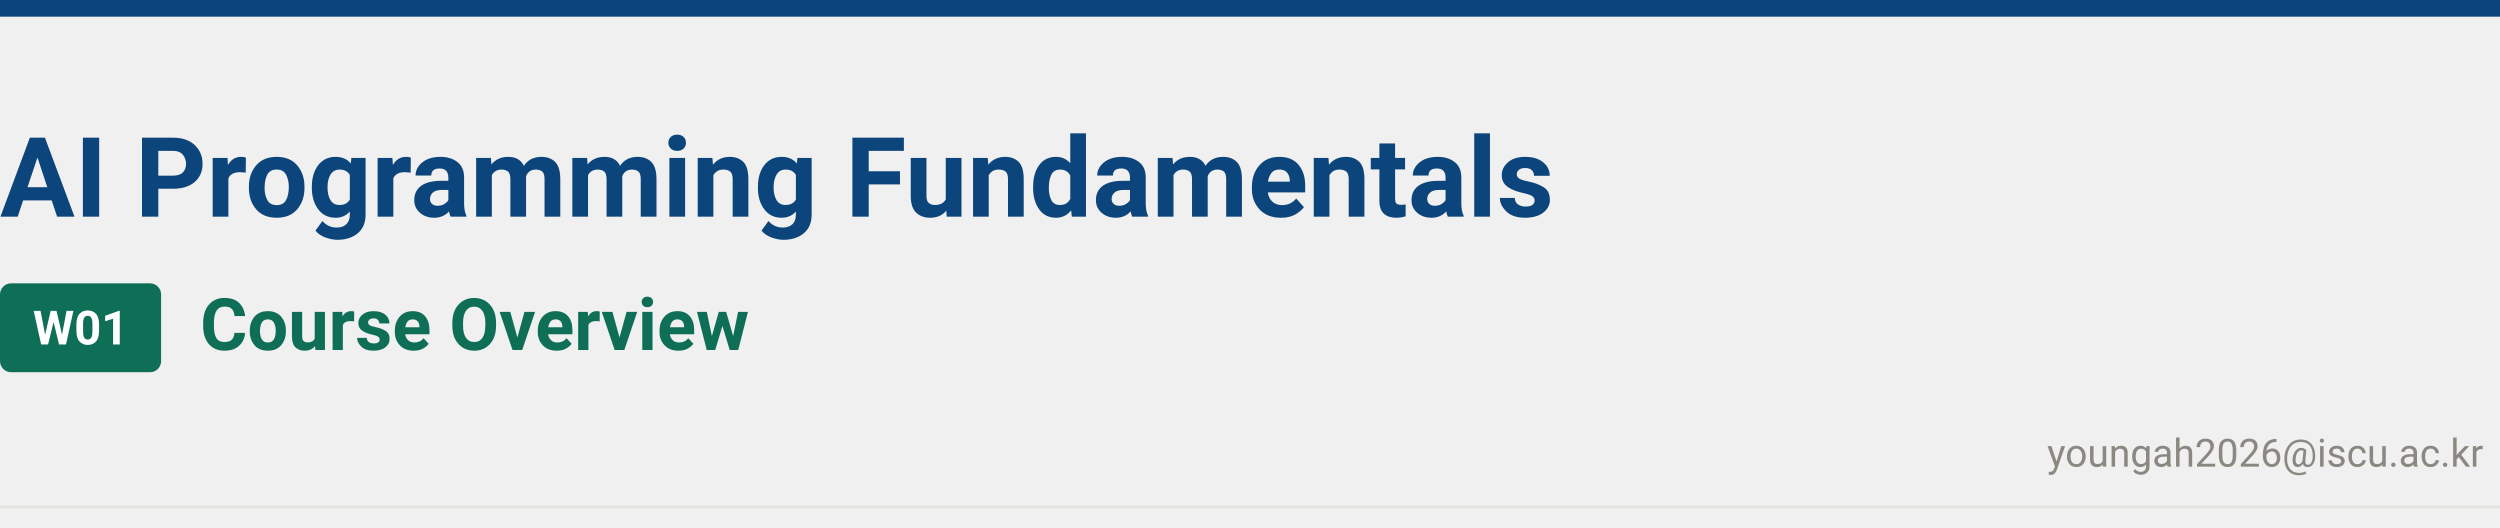
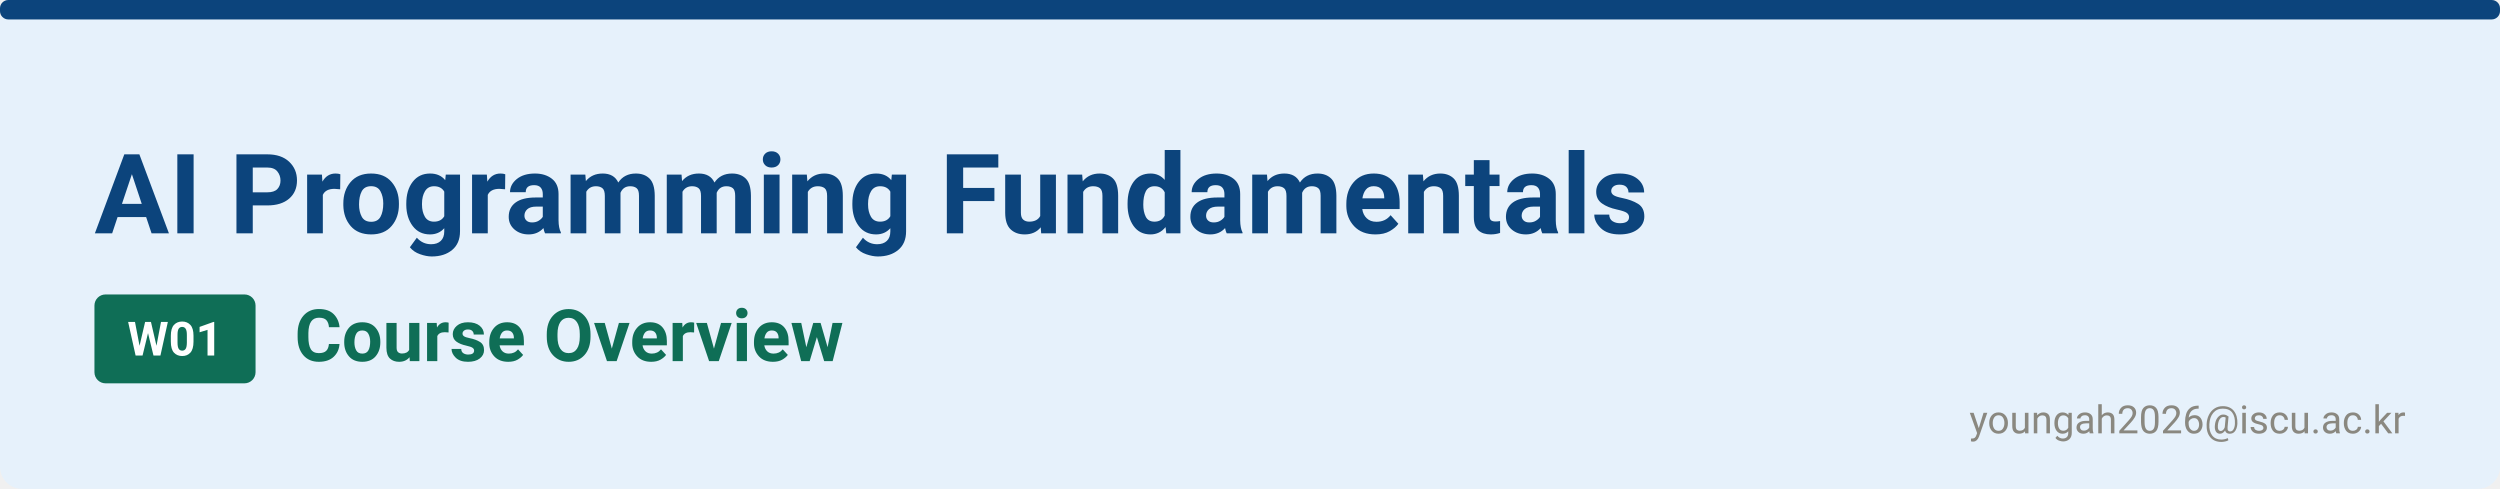
- <svg xmlns="http://www.w3.org/2000/svg" width="900" height="190" viewBox="0 0 900 190">
-   <rect x="0" y="0" width="900" height="6" fill="#0C447C" />
-   <text x="0" y="78" font-family="Roboto, Arial, Helvetica, sans-serif" font-size="40" font-weight="700" fill="#0C447C">AI Programming Fundamentals</text>
-   <rect x="0" y="102" width="58" height="32" rx="4" fill="#0F6E56" />
-   <text x="29.025" y="124" font-family="Roboto, Arial, Helvetica, sans-serif" font-size="17" font-weight="700" fill="#FFFFFF" text-anchor="middle">W01</text>
-   <text x="72.05" y="126" font-family="Roboto, Arial, Helvetica, sans-serif" font-size="26" font-weight="700" fill="#0F6E56">Course Overview</text>
-   <text x="894" y="168" font-family="Roboto, Arial, Helvetica, sans-serif" font-size="14" font-weight="400" fill="#8A8880" text-anchor="end">youngah2026@iscu.ac.kr</text>
-   <rect x="0" y="182" width="900" height="1" fill="#E3E3E0" />
+ <svg xmlns="http://www.w3.org/2000/svg" width="900" height="176" viewBox="0 0 900 176">
+   <rect x="0" y="0" width="900" height="176" rx="8" fill="#E6F1FB" />
+   <rect x="0" y="0" width="900" height="7" rx="3" fill="#0C447C" />
+   <text x="34" y="84" font-family="Roboto, Arial, Helvetica, sans-serif" font-size="40" font-weight="700" fill="#0C447C">AI Programming Fundamentals</text>
+   <rect x="34" y="106" width="58" height="32" rx="4" fill="#0F6E56" />
+   <text x="63.025" y="128" font-family="Roboto, Arial, Helvetica, sans-serif" font-size="17" font-weight="700" fill="#FFFFFF" text-anchor="middle">W01</text>
+   <text x="106.05" y="130" font-family="Roboto, Arial, Helvetica, sans-serif" font-size="26" font-weight="700" fill="#0F6E56">Course Overview</text>
+   <text x="866" y="156" font-family="Roboto, Arial, Helvetica, sans-serif" font-size="14" font-weight="400" fill="#8A8880" text-anchor="end">youngah2026@iscu.ac.kr</text>
</svg>
